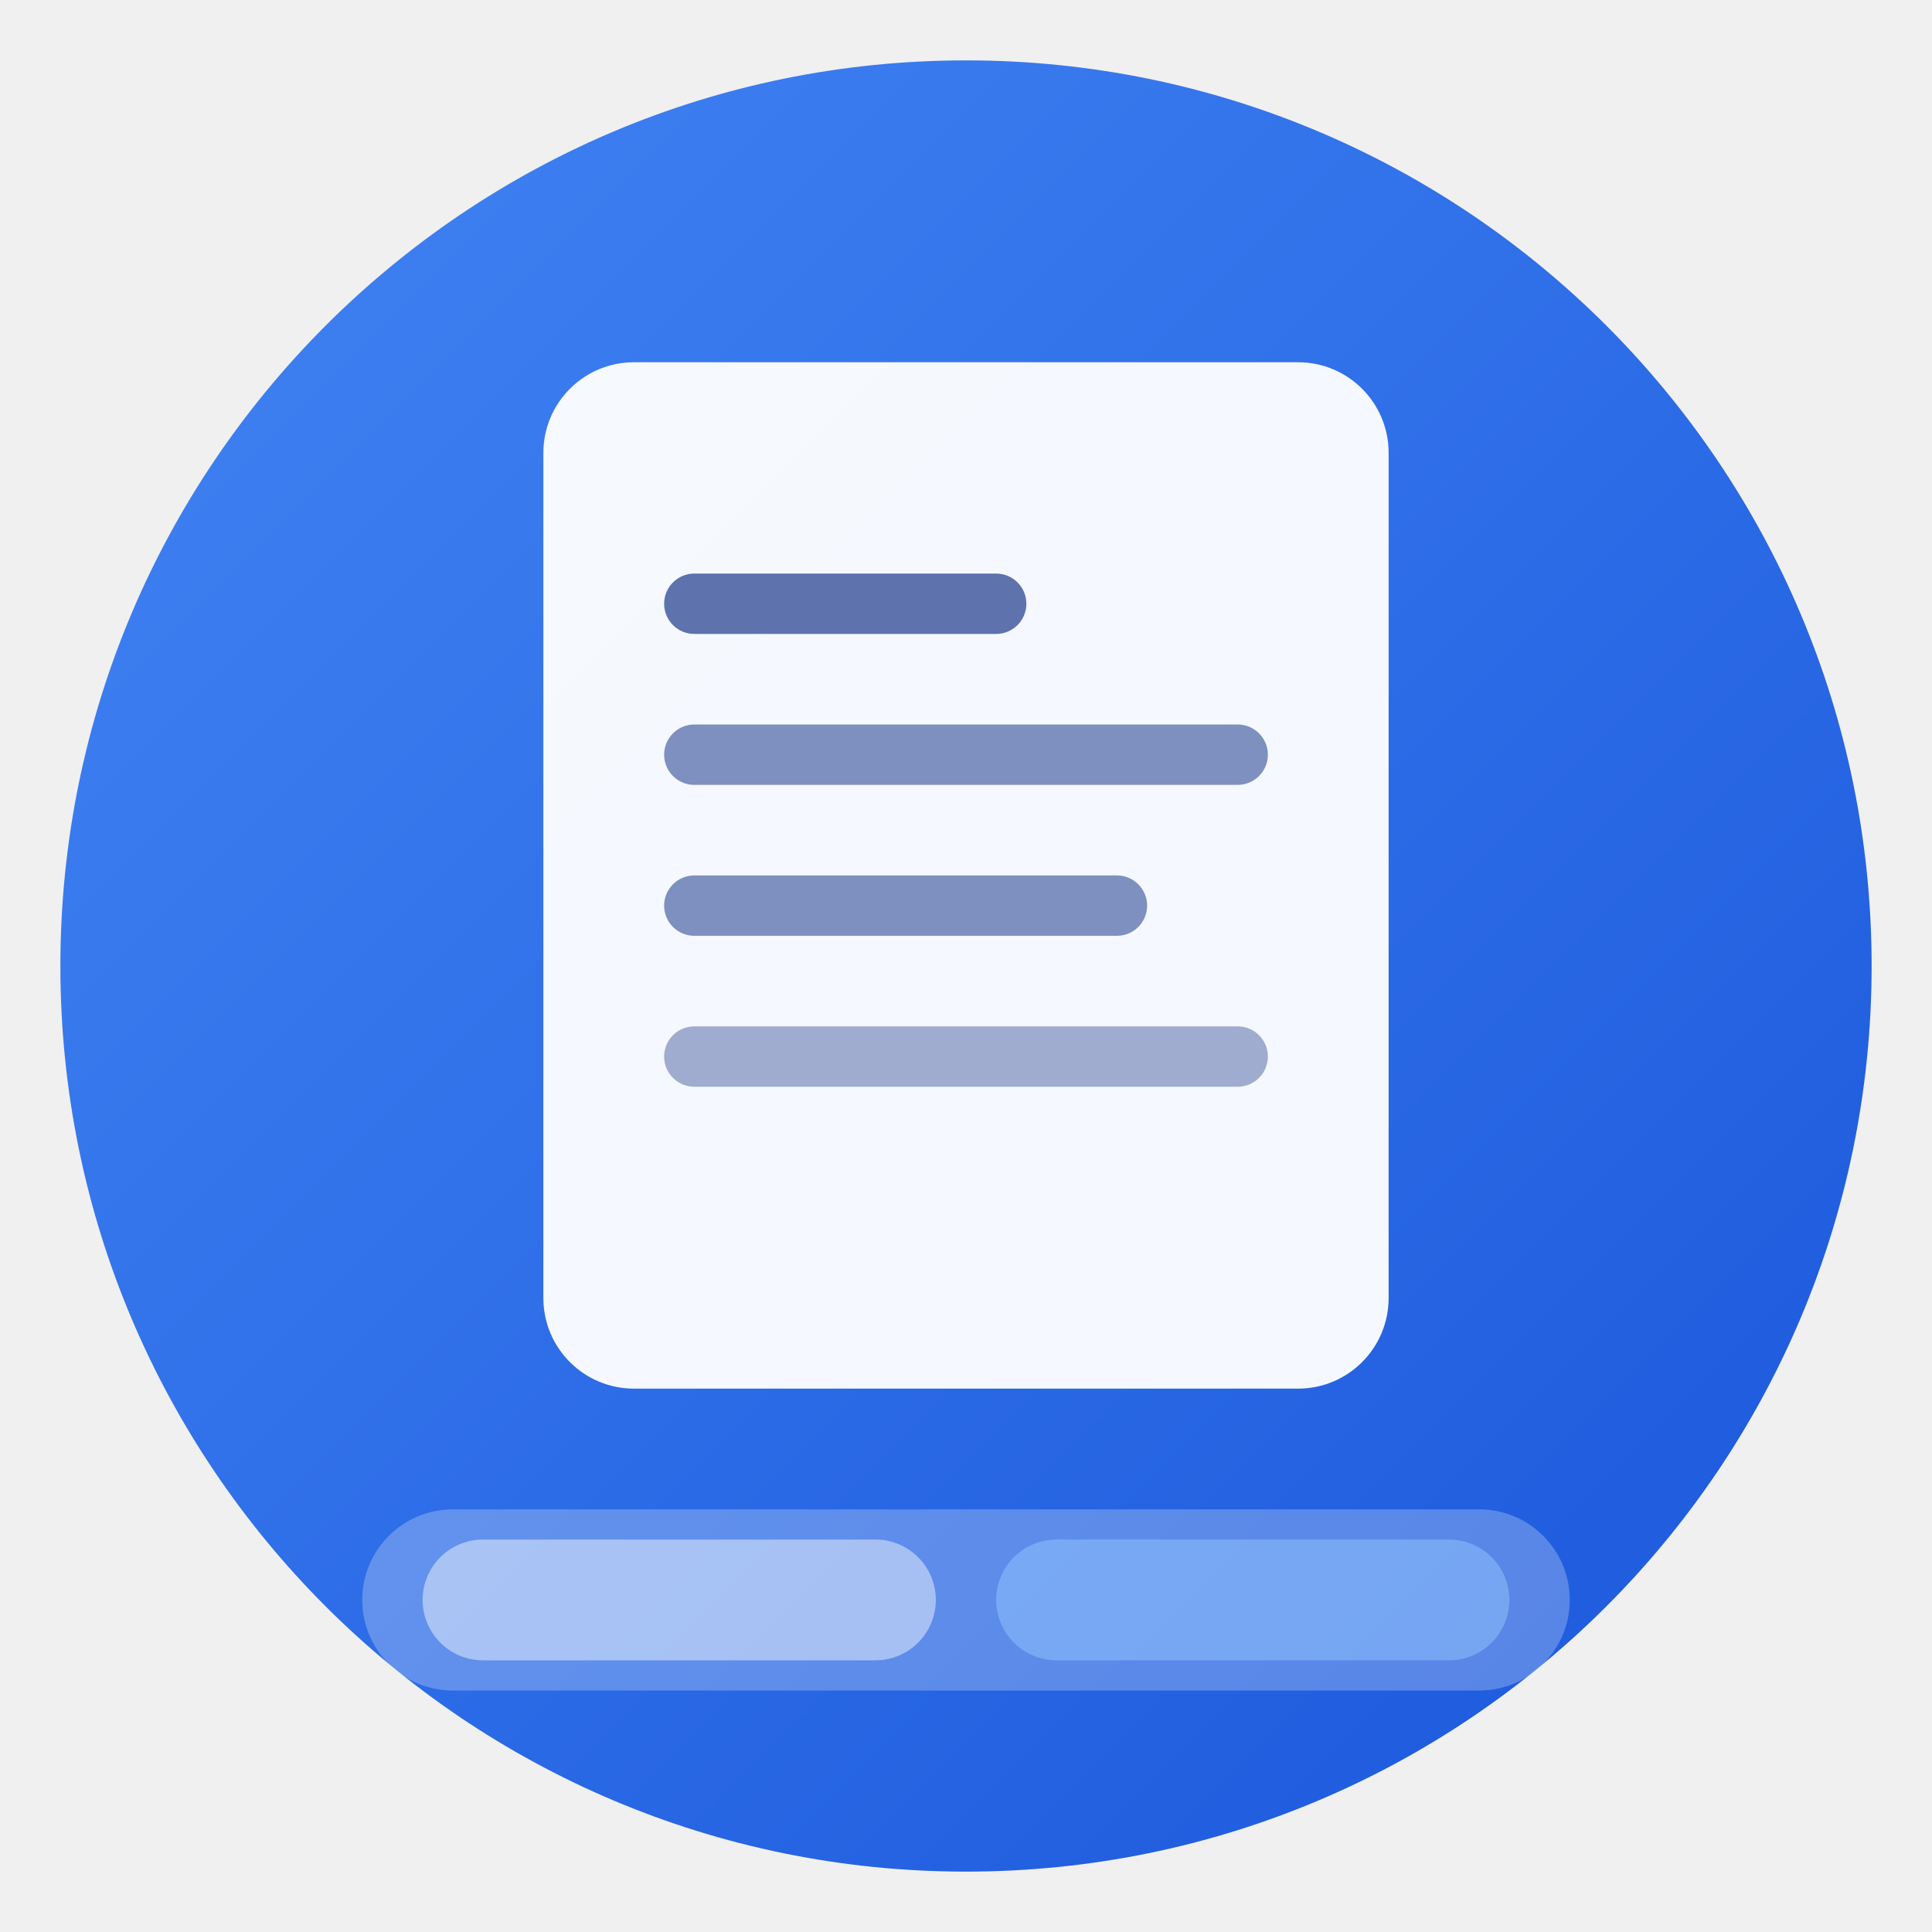
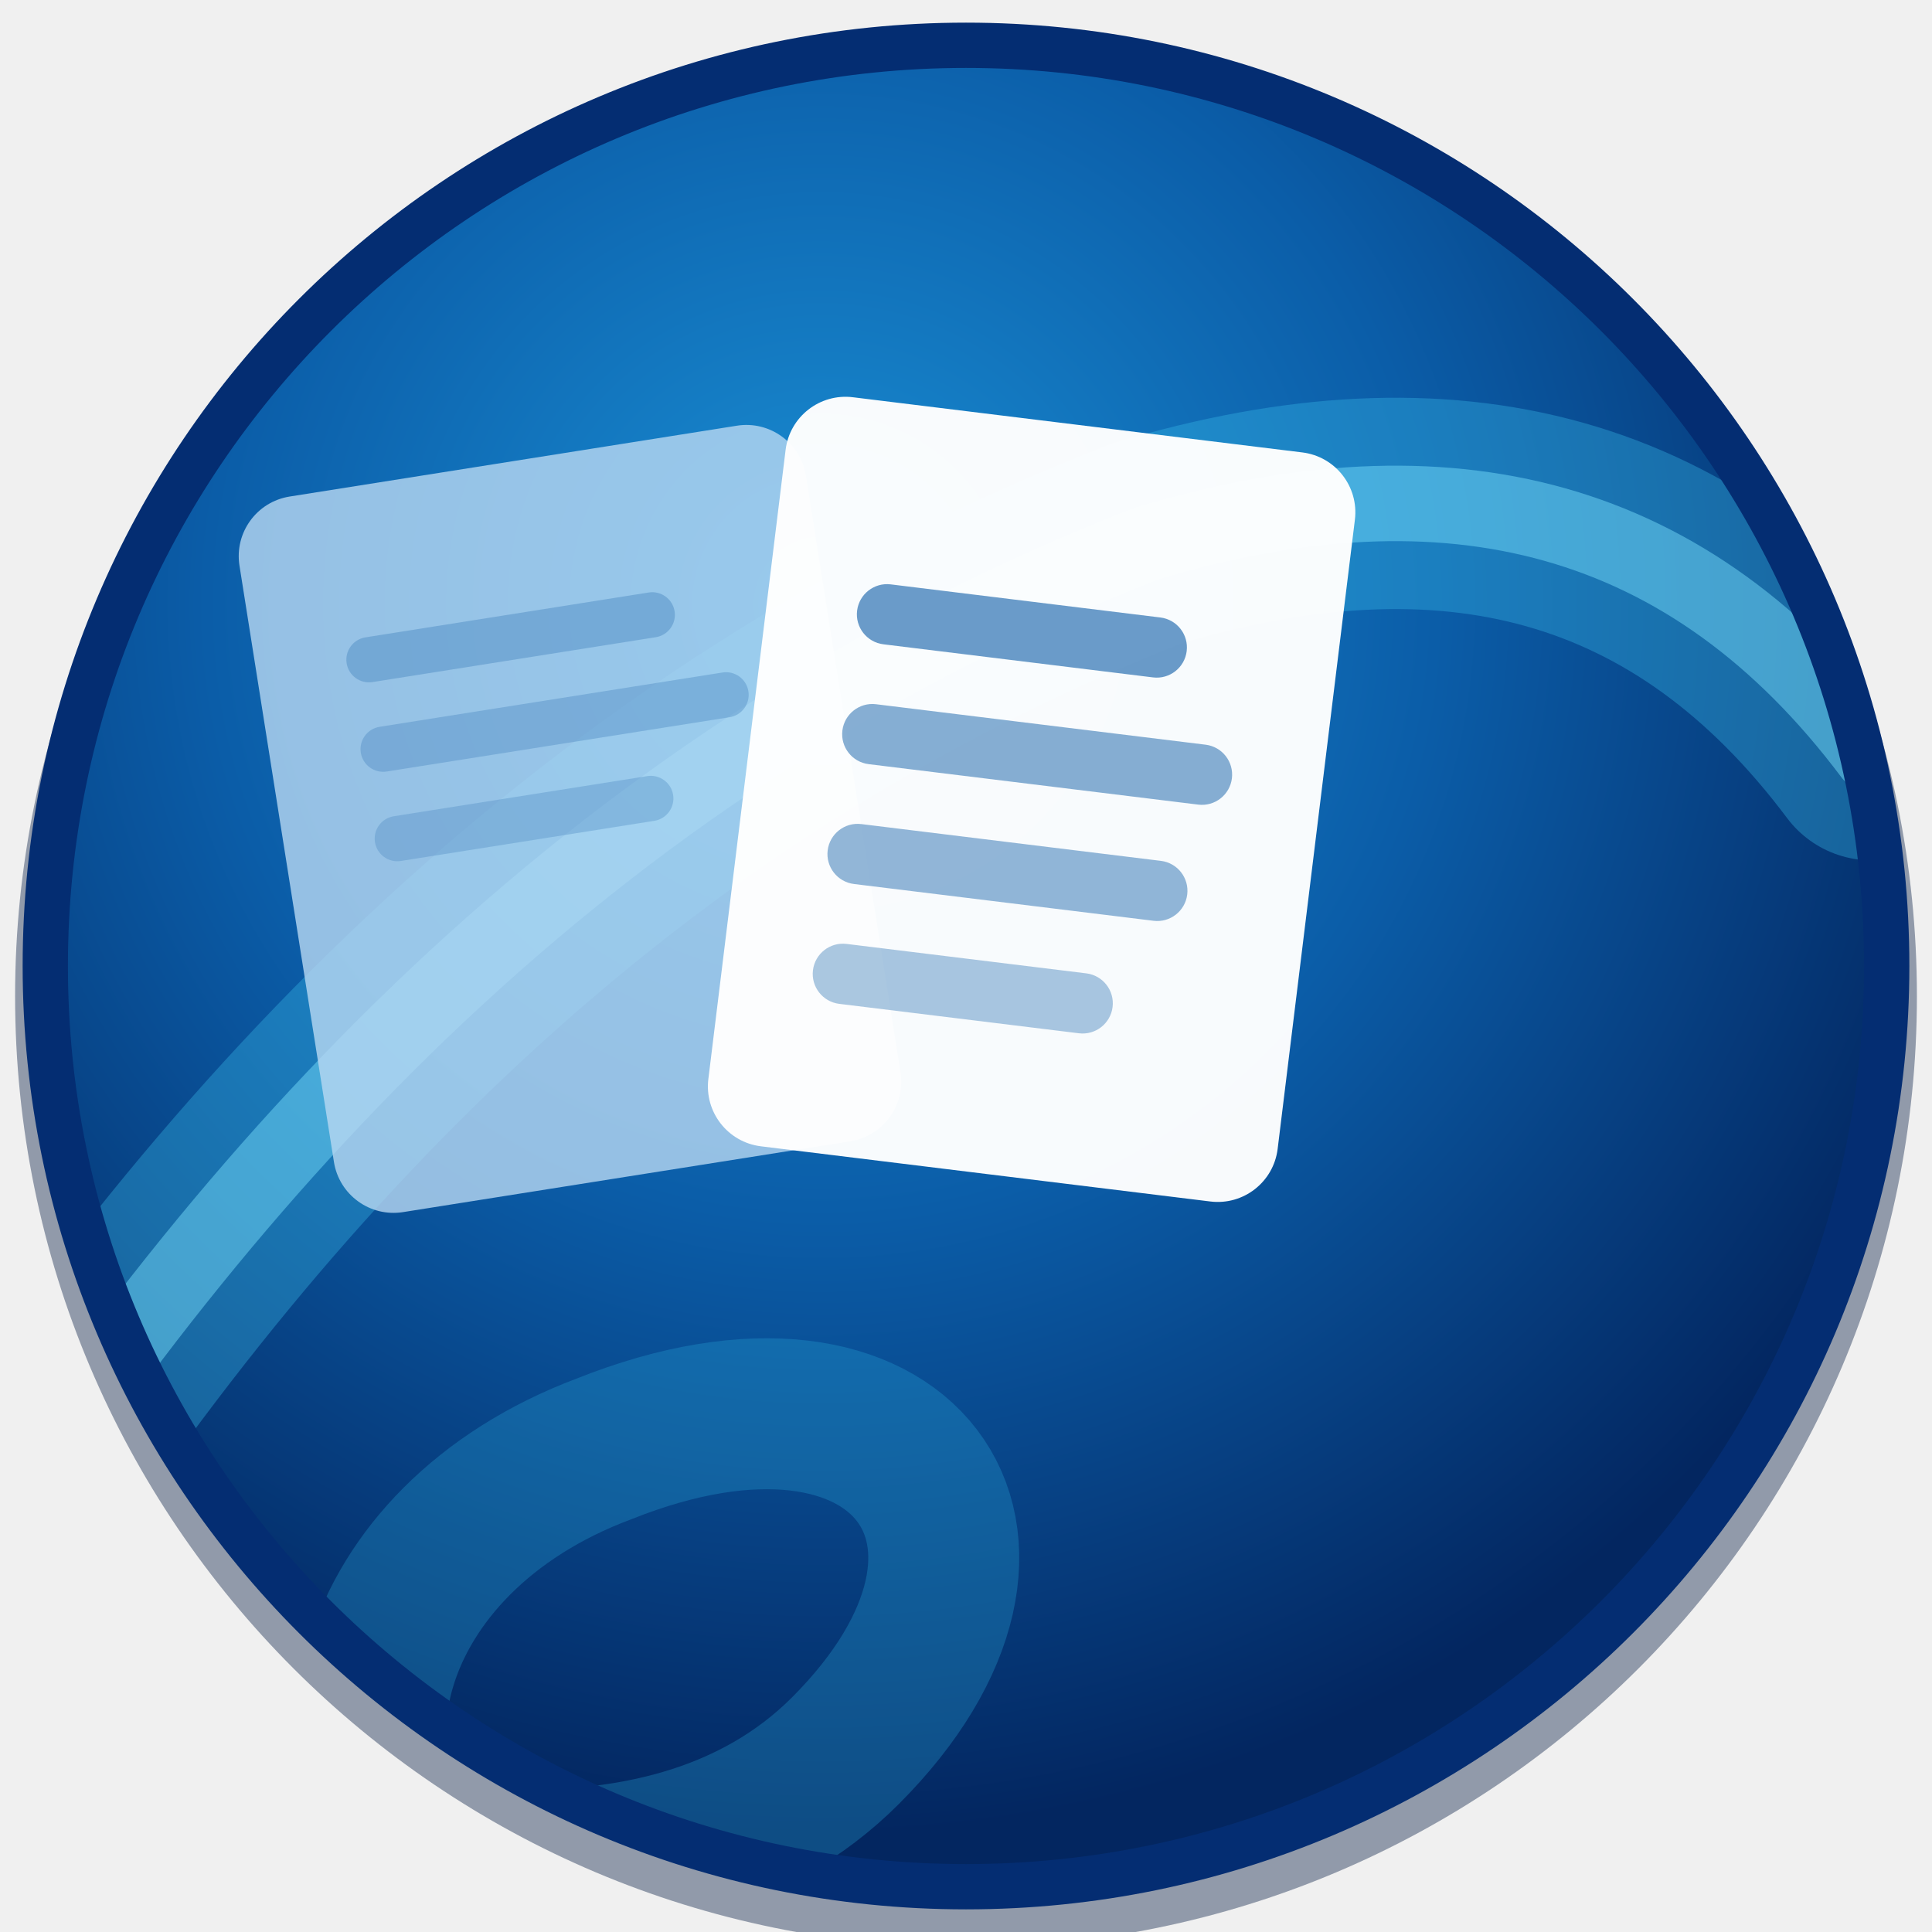
<svg xmlns="http://www.w3.org/2000/svg" viewBox="0 0 64 64">
  <defs>
-     <linearGradient id="bg" x1="0" y1="0" x2="1" y2="1">
-       <stop offset="0%" stop-color="#4285f4" />
-       <stop offset="100%" stop-color="#1a56db" />
-     </linearGradient>
+     <radialGradient id="bg" cx="42%" cy="30%" r="68%">
+       <stop offset="0%" stop-color="#1a8fd4" />
+       <stop offset="50%" stop-color="#0b5da8" />
+       <stop offset="100%" stop-color="#032660" />
+     </radialGradient>
+     <clipPath id="cc">
+       <circle cx="32" cy="32" r="30" />
+     </clipPath>
  </defs>
+   <circle cx="32" cy="33" r="31.5" fill="#021840" opacity="0.4" />
+   <circle cx="32" cy="32" r="30.5" fill="#032660" />
  <circle cx="32" cy="32" r="30" fill="url(#bg)" />
-   <rect x="18" y="12" width="28" height="34" rx="3" fill="#ffffff" opacity="0.95" />
-   <rect x="22" y="19" width="12" height="2" rx="1" fill="#1e3a8a" opacity="0.7" />
-   <rect x="22" y="24" width="20" height="2" rx="1" fill="#1e3a8a" opacity="0.55" />
-   <rect x="22" y="29" width="16" height="2" rx="1" fill="#1e3a8a" opacity="0.55" />
-   <rect x="22" y="34" width="20" height="2" rx="1" fill="#1e3a8a" opacity="0.4" />
-   <rect x="12" y="50" width="40" height="6" rx="3" fill="#ffffff" opacity="0.25" />
-   <rect x="14" y="51" width="17" height="4" rx="2" fill="#ffffff" opacity="0.45" />
-   <rect x="33" y="51" width="17" height="4" rx="2" fill="#93c5fd" opacity="0.5" />
+   <g clip-path="url(#cc)">
+     <path d="M -1 52 C 8 38 20 25 38 18 C 48 15 56 17 62 25" fill="none" stroke="#3bbcec" stroke-width="7" stroke-opacity="0.35" stroke-linecap="round" />
+     <path d="M -1 52 C 8 38 20 25 38 18 C 48 15 56 17 62 25" fill="none" stroke="#7de4ff" stroke-width="2.5" stroke-opacity="0.45" stroke-linecap="round" />
+     <path d="M 2 58 C 11 62 22 64 28 58 C 35 51 30 44 20 48 C 12 51 10 59 15 63" fill="none" stroke="#28a8d8" stroke-width="5" stroke-opacity="0.3" stroke-linecap="round" />
+   </g>
+   <g transform="rotate(-9 20 31)">
+     <rect x="10" y="15" width="19" height="24" rx="2" fill="#b8d8f2" opacity="0.8" />
+     <rect x="13" y="20" width="11" height="1.5" rx="0.75" fill="#4a88c0" opacity="0.45" />
+     <rect x="13" y="23" width="13" height="1.5" rx="0.75" fill="#4a88c0" opacity="0.4" />
+     <rect x="13" y="26" width="10" height="1.5" rx="0.75" fill="#4a88c0" opacity="0.35" />
+   </g>
+   <g transform="rotate(7 34 32)">
+     <rect x="24" y="14" width="19" height="25" rx="2" fill="#ffffff" opacity="0.97" />
+     <rect x="27" y="20" width="11" height="2" rx="1" fill="#1260a8" opacity="0.62" />
+     <rect x="27" y="24" width="13" height="2" rx="1" fill="#1260a8" opacity="0.50" />
+     <rect x="27" y="28" width="12" height="2" rx="1" fill="#1260a8" opacity="0.45" />
+     <rect x="27" y="32" width="10" height="2" rx="1" fill="#1260a8" opacity="0.35" />
+   </g>
+   <circle cx="32" cy="32" r="30.5" fill="none" stroke="#042d72" stroke-width="1.5" />
</svg>
